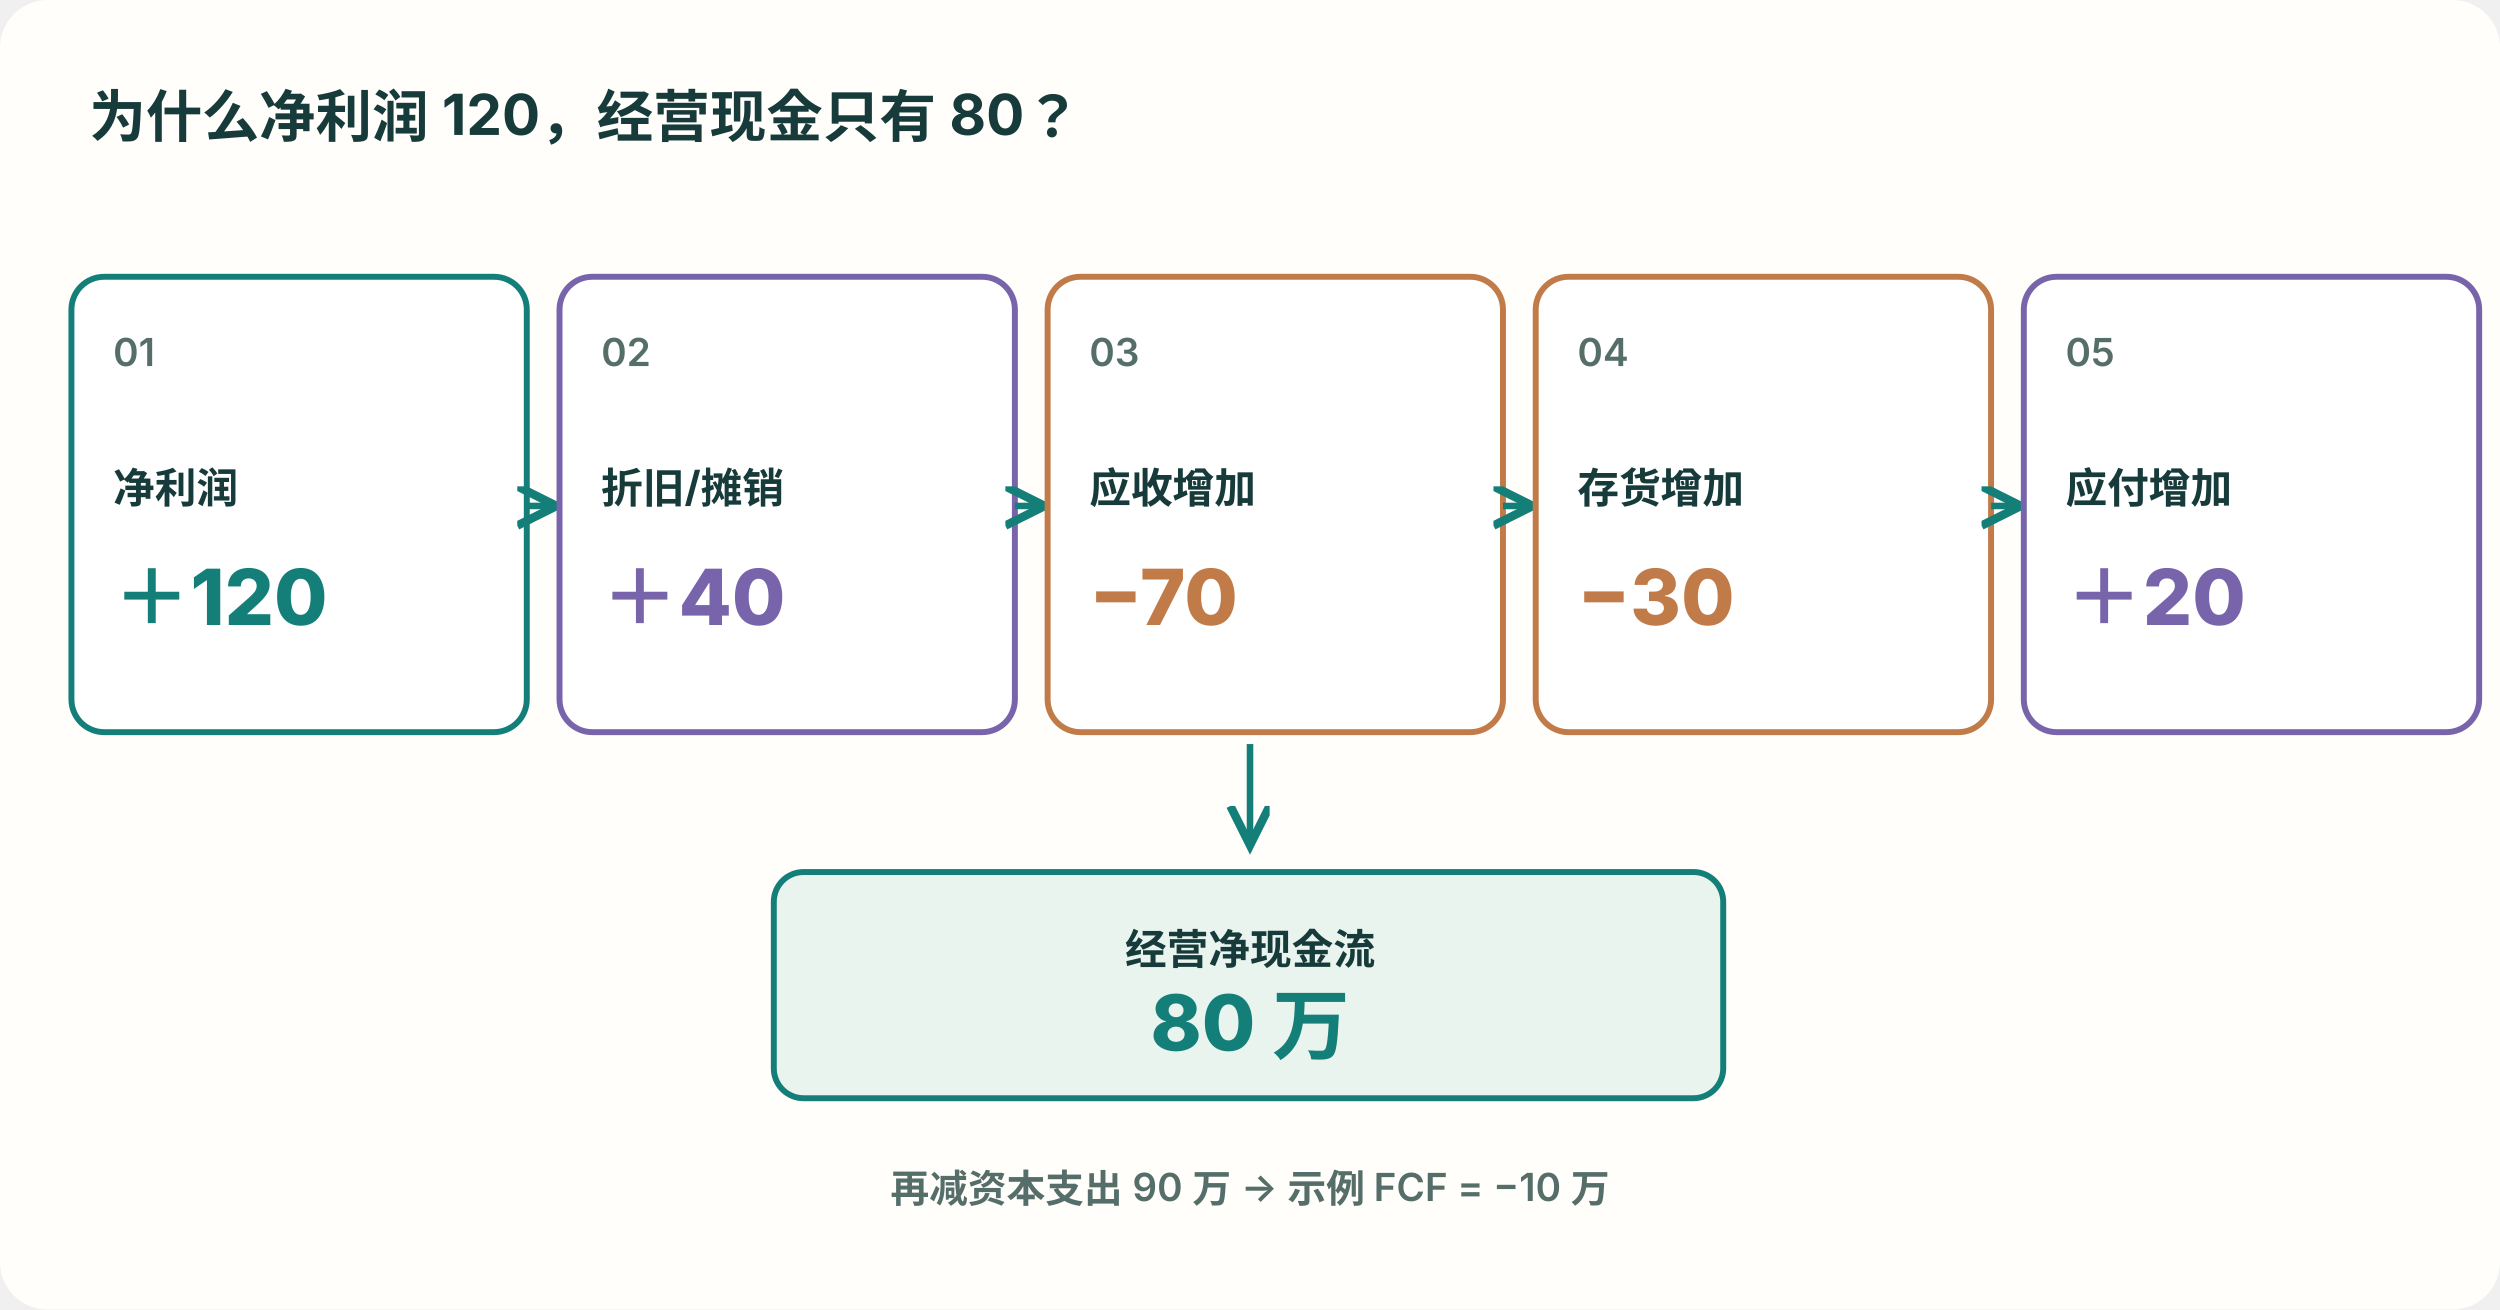
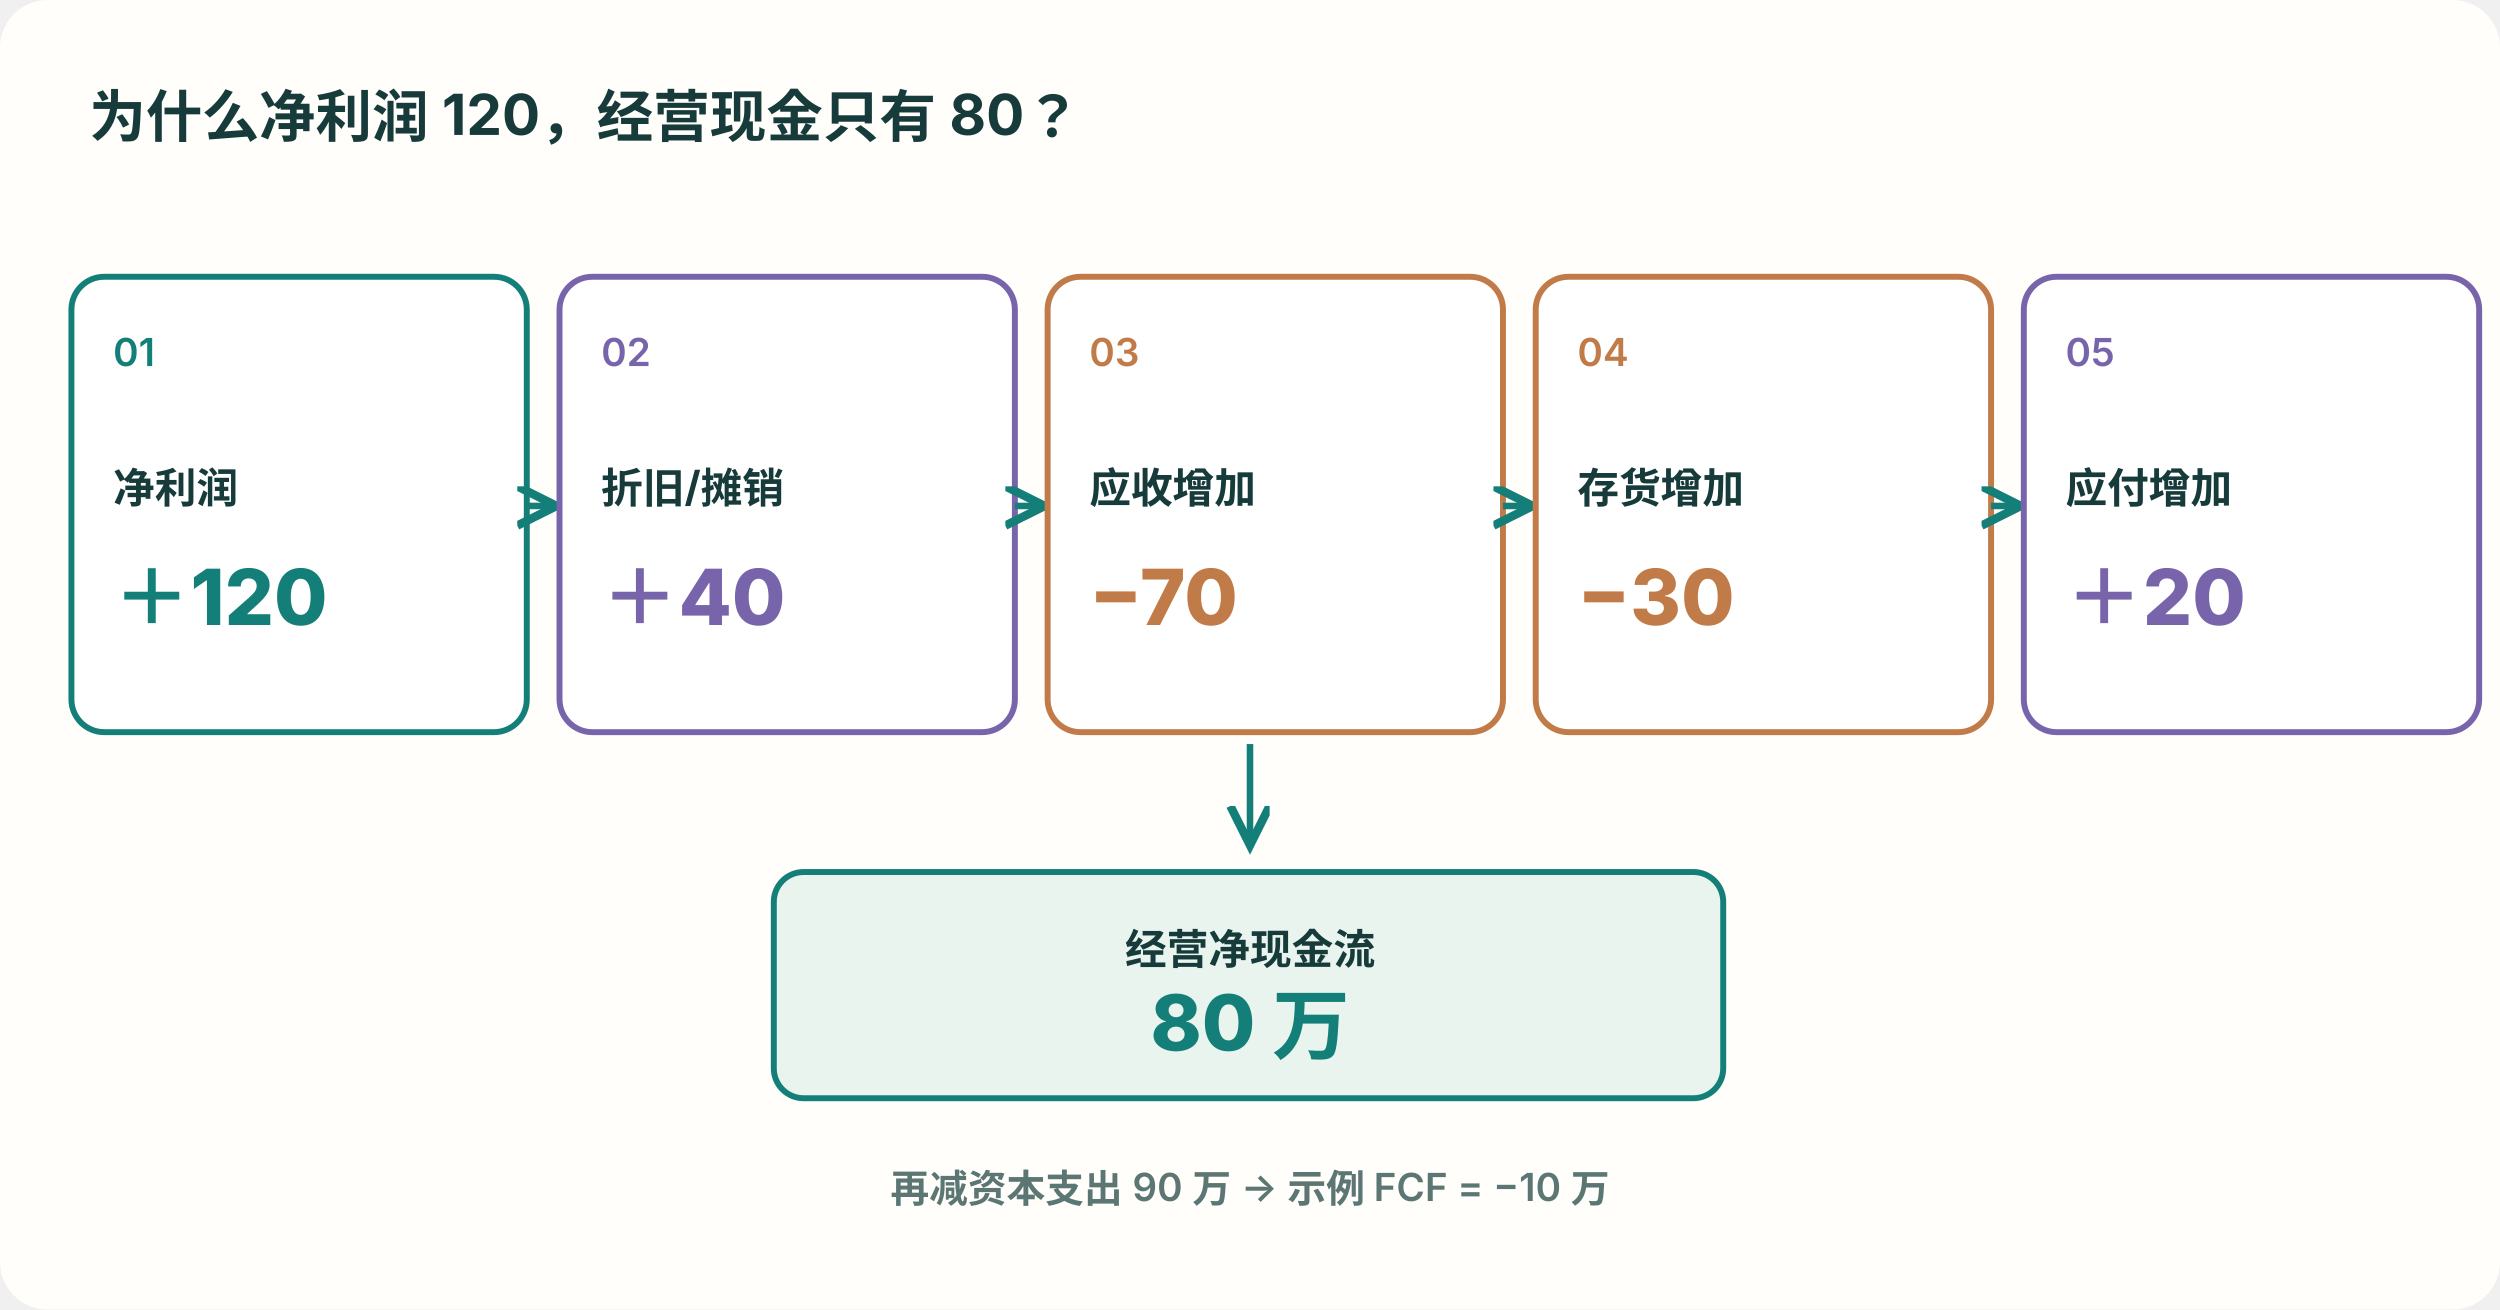
<svg xmlns="http://www.w3.org/2000/svg" viewBox="0 0 840 440" role="img" aria-labelledby="s08-title s08-desc">
  <defs>
    <marker id="arrow" markerWidth="8" markerHeight="8" refX="6" refY="3" orient="auto">
      <path d="M0 0 L6 3 L0 6" fill="none" stroke="#147f79" stroke-width="1.3" />
    </marker>
  </defs>
-   <style>.label{font:700 19px system-ui,-apple-system,"PingFang SC","Microsoft YaHei",sans-serif}.detail{font:500 15px system-ui,-apple-system,"PingFang SC","Microsoft YaHei",sans-serif;fill:#526964}.small{font:600 13px system-ui,-apple-system,"PingFang SC","Microsoft YaHei",sans-serif;fill:#566e69}.number{font:760 26px system-ui,-apple-system,"PingFang SC",sans-serif}.caption{font:700 14px system-ui,-apple-system,"PingFang SC",sans-serif;fill:#173b3a}</style>
+   <style>.label{font:700 19px system-ui,-apple-system,"PingFang SC","Microsoft YaHei",sans-serif}.detail{font:500 15px system-ui,-apple-system,"PingFang SC","Microsoft YaHei",sans-serif}.small{font:600 13px system-ui,-apple-system,"PingFang SC","Microsoft YaHei",sans-serif}.number{font:760 26px system-ui,-apple-system,"PingFang SC",sans-serif}.caption{font:700 14px system-ui,-apple-system,"PingFang SC",sans-serif;fill:#173b3a}</style>
  <rect width="840" height="440" fill="#fffefa" rx="16" />
  <text x="30" y="46" class="label" fill="#173b3a" text-anchor="start">为什么净利润 120，经营现金只有 80？</text>
  <rect x="24" y="93" width="153" height="153" rx="11" fill="#fff" stroke="#147f79" stroke-width="2" />
  <text x="38" y="123" class="small" fill="#147f79" text-anchor="start">01</text>
  <text x="38" y="169" class="caption" fill="#173b3a" text-anchor="start">净利润</text>
  <text x="38" y="210" class="number" fill="#147f79" text-anchor="start">＋120</text>
  <path d="M177 170 L187 170" stroke="#147f79" stroke-width="2.2" fill="none" marker-end="url(#arrow)" />
  <rect x="188" y="93" width="153" height="153" rx="11" fill="#fff" stroke="#7764aa" stroke-width="2" />
  <text x="202" y="123" class="small" fill="#7764aa" text-anchor="start">02</text>
  <text x="202" y="169" class="caption" fill="#173b3a" text-anchor="start">折旧/摊销</text>
  <text x="202" y="210" class="number" fill="#7764aa" text-anchor="start">＋40</text>
  <path d="M341 170 L351 170" stroke="#147f79" stroke-width="2.2" fill="none" marker-end="url(#arrow)" />
  <rect x="352" y="93" width="153" height="153" rx="11" fill="#fff" stroke="#c17b48" stroke-width="2" />
  <text x="366" y="123" class="small" fill="#c17b48" text-anchor="start">03</text>
  <text x="366" y="169" class="caption" fill="#173b3a" text-anchor="start">应收增加</text>
  <text x="366" y="210" class="number" fill="#c17b48" text-anchor="start">−70</text>
  <path d="M505 170 L515 170" stroke="#147f79" stroke-width="2.2" fill="none" marker-end="url(#arrow)" />
  <rect x="516" y="93" width="153" height="153" rx="11" fill="#fff" stroke="#c17b48" stroke-width="2" />
  <text x="530" y="123" class="small" fill="#c17b48" text-anchor="start">04</text>
  <text x="530" y="169" class="caption" fill="#173b3a" text-anchor="start">存货增加</text>
  <text x="530" y="210" class="number" fill="#c17b48" text-anchor="start">−30</text>
  <path d="M669 170 L679 170" stroke="#147f79" stroke-width="2.2" fill="none" marker-end="url(#arrow)" />
  <rect x="680" y="93" width="153" height="153" rx="11" fill="#fff" stroke="#7764aa" stroke-width="2" />
  <text x="694" y="123" class="small" fill="#7764aa" text-anchor="start">05</text>
  <text x="694" y="169" class="caption" fill="#173b3a" text-anchor="start">应付增加</text>
  <text x="694" y="210" class="number" fill="#7764aa" text-anchor="start">＋20</text>
  <path d="M420 250 L420 284" stroke="#147f79" stroke-width="2.2" fill="none" marker-end="url(#arrow)" />
  <rect x="260" y="293" width="319" height="76" rx="10" fill="#e9f4ef" stroke="#147f79" stroke-width="2" />
  <text x="420" y="324" class="caption" fill="#173b3a" text-anchor="middle">经营净现金流</text>
  <text x="420" y="353" class="number" fill="#147f79" text-anchor="middle">80 万</text>
  <text x="420" y="404" class="small" fill="#5c7773" text-anchor="middle">再减资本支出 90 万 → 示例 FCF = −10 万</text>
</svg>
